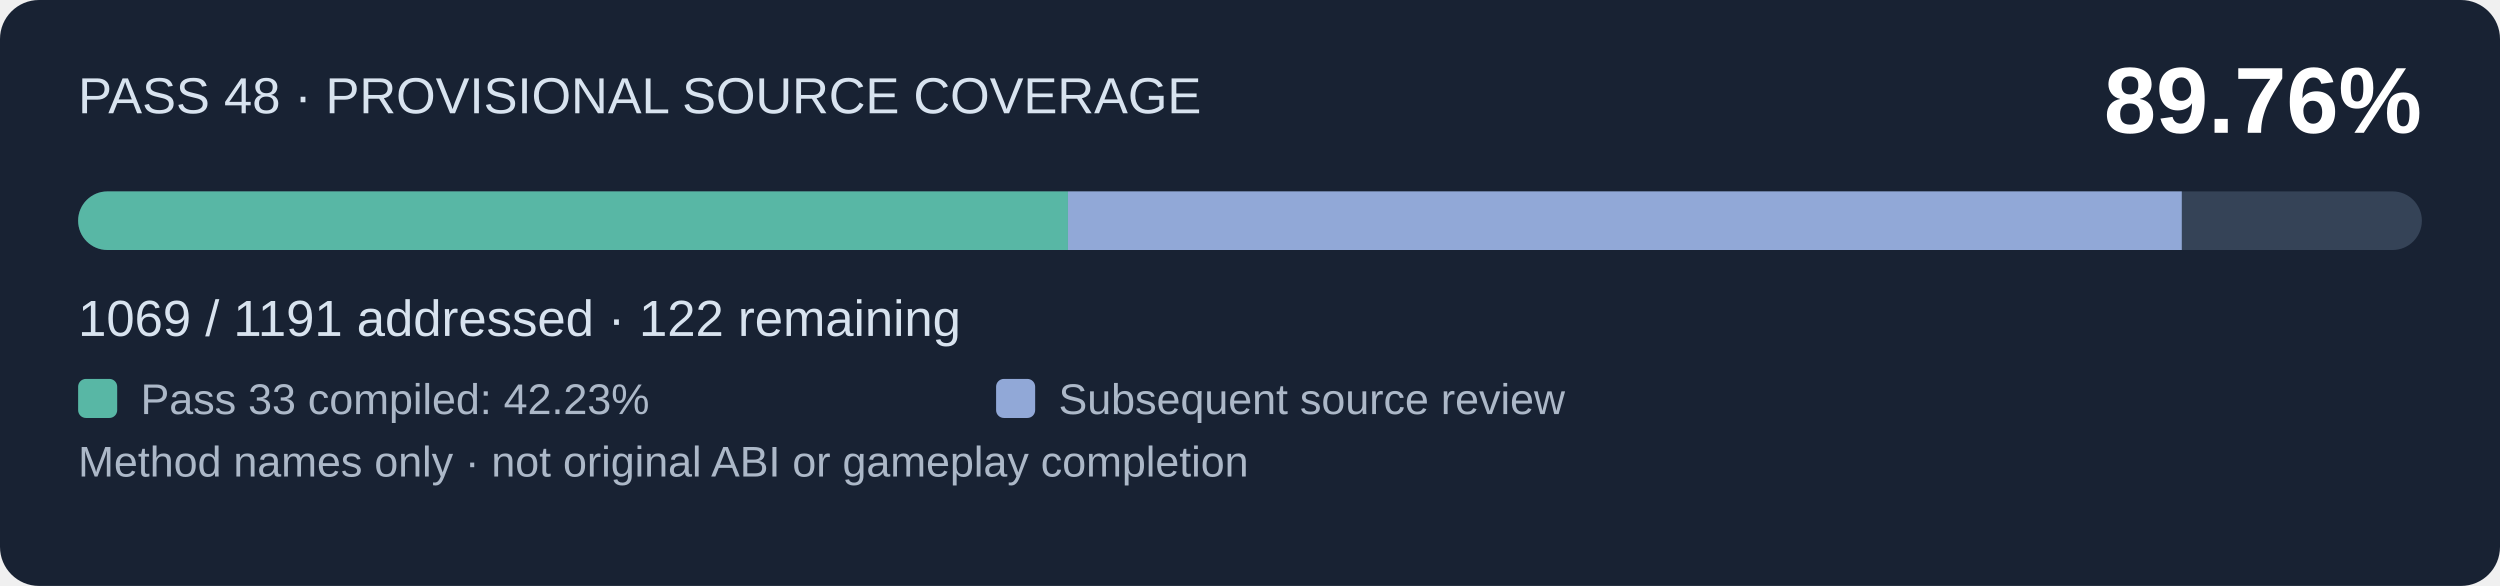
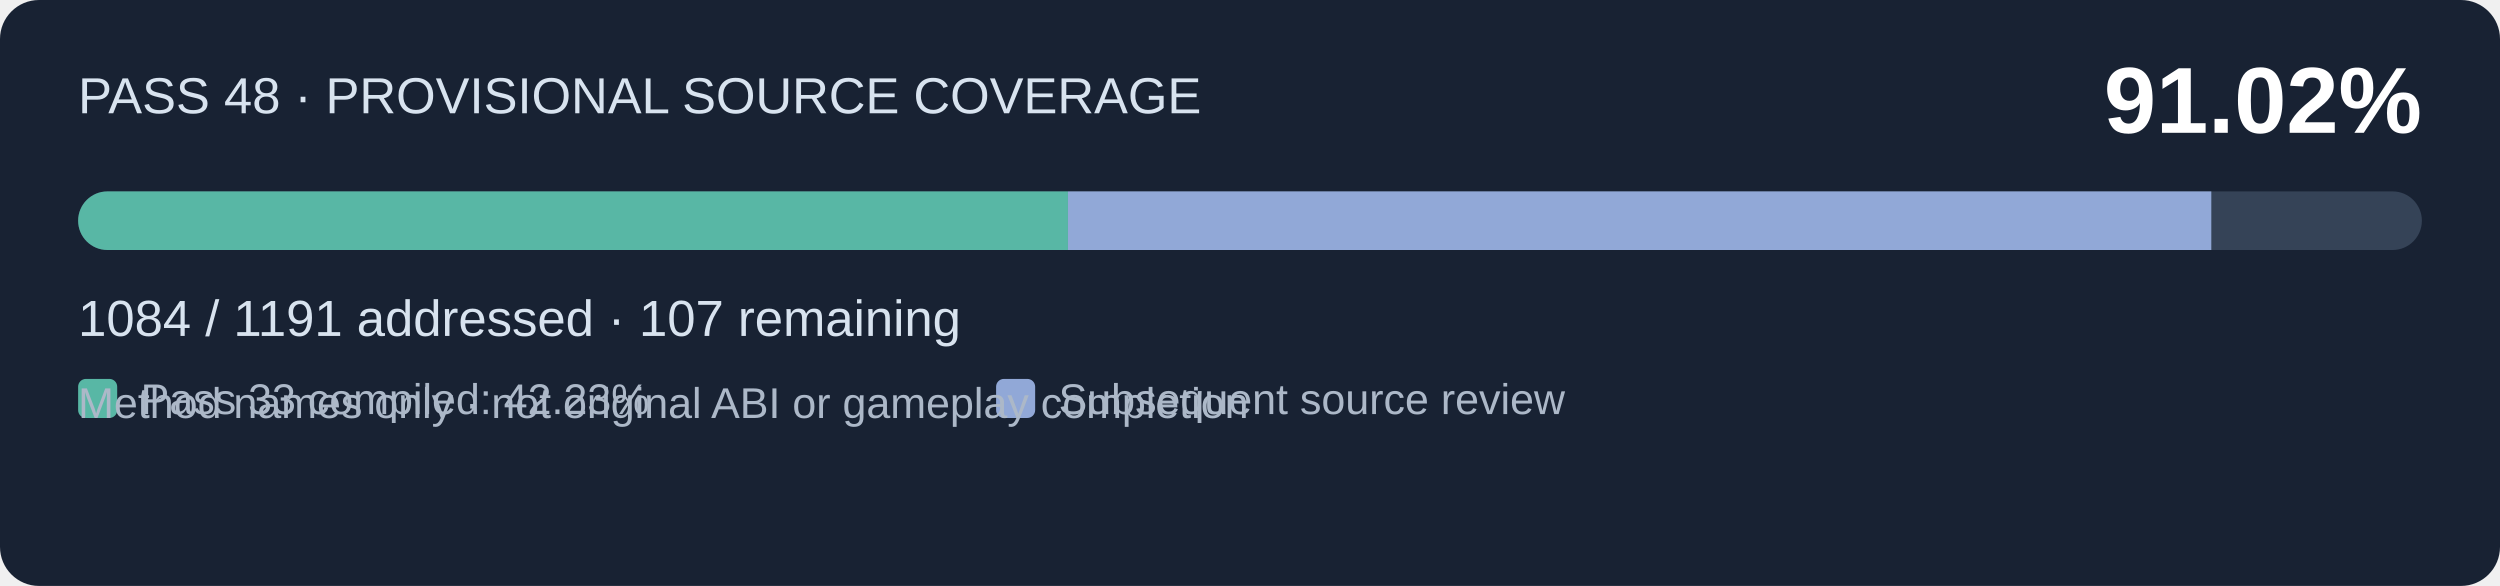
<svg xmlns="http://www.w3.org/2000/svg" width="640" height="150" viewBox="0 0 640 150" role="img" aria-labelledby="title description">
  <rect width="640" height="150" rx="10" fill="#182233" />
  <text x="20" y="29" fill="#d8e3ef" font-family="Verdana,Arial,sans-serif" font-size="13">PASS 48 · PROVISIONAL SOURCE COVERAGE</text>
-   <text x="620" y="34" text-anchor="end" fill="#ffffff" font-family="Verdana,Arial,sans-serif" font-size="24" font-weight="bold">89.76%</text>
+   <text x="620" y="34" text-anchor="end" fill="#ffffff" font-family="Verdana,Arial,sans-serif" font-size="24" font-weight="bold">91.02%</text>
  <rect x="20" y="49" width="600" height="15" rx="7.5" fill="#354357" />
  <clipPath id="bar">
    <rect x="20" y="49" width="600" height="15" rx="7.5" />
  </clipPath>
  <g clip-path="url(#bar)">
    <rect x="20" y="49" width="253.4" height="15" fill="#58b7a5" />
-     <rect x="273.401" y="49" width="285.139" height="15" fill="#91a8d7" />
+     <rect x="273.401" y="49" width="292.695" height="15" fill="#91a8d7" />
  </g>
-   <text x="20" y="86" fill="#d8e3ef" font-family="Verdana,Arial,sans-serif" font-size="13">1069 / 1191 addressed · 122 remaining</text>
+   <text x="20" y="86" fill="#d8e3ef" font-family="Verdana,Arial,sans-serif" font-size="13">1084 / 1191 addressed · 107 remaining</text>
  <rect x="20" y="97" width="10" height="10" rx="2" fill="#58b7a5" />
  <text x="36" y="106" fill="#acb8c8" font-family="Verdana,Arial,sans-serif" font-size="11">Pass 33 compiled: 42.23%</text>
  <rect x="255" y="97" width="10" height="10" rx="2" fill="#91a8d7" />
  <text x="271" y="106" fill="#acb8c8" font-family="Verdana,Arial,sans-serif" font-size="11">Subsequent source review</text>
-   <text x="20" y="122" fill="#acb8c8" font-family="Verdana,Arial,sans-serif" font-size="11">Method names only · not original ABI or gameplay completion</text>
+   <text x="20" y="107" fill="#acb8c8" font-family="Verdana,Arial,sans-serif" font-size="11">Method names only · not original ABI or gameplay completion</text>
</svg>
